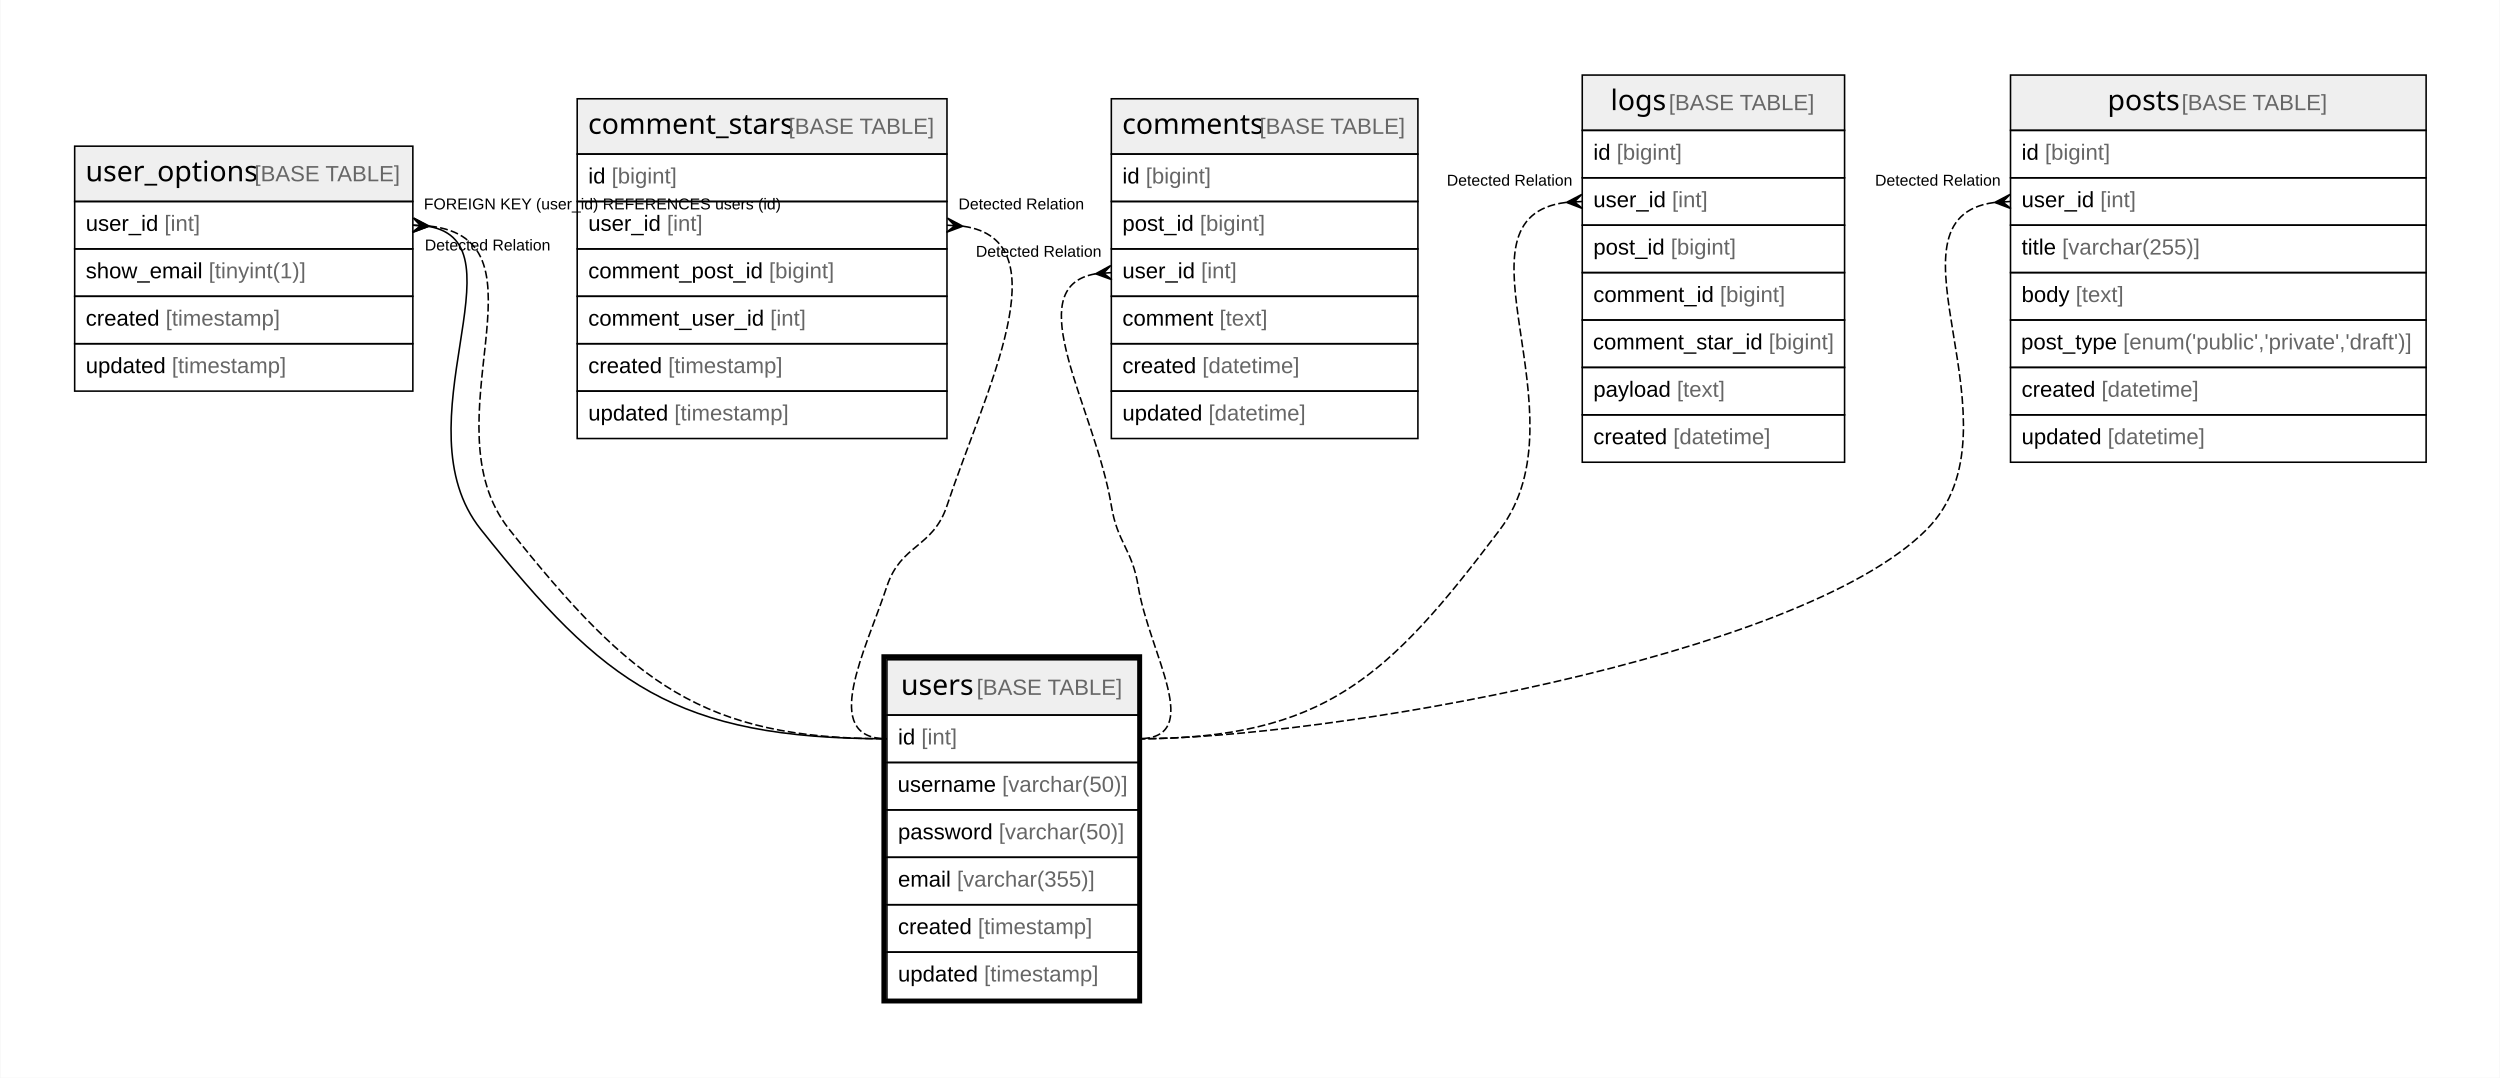
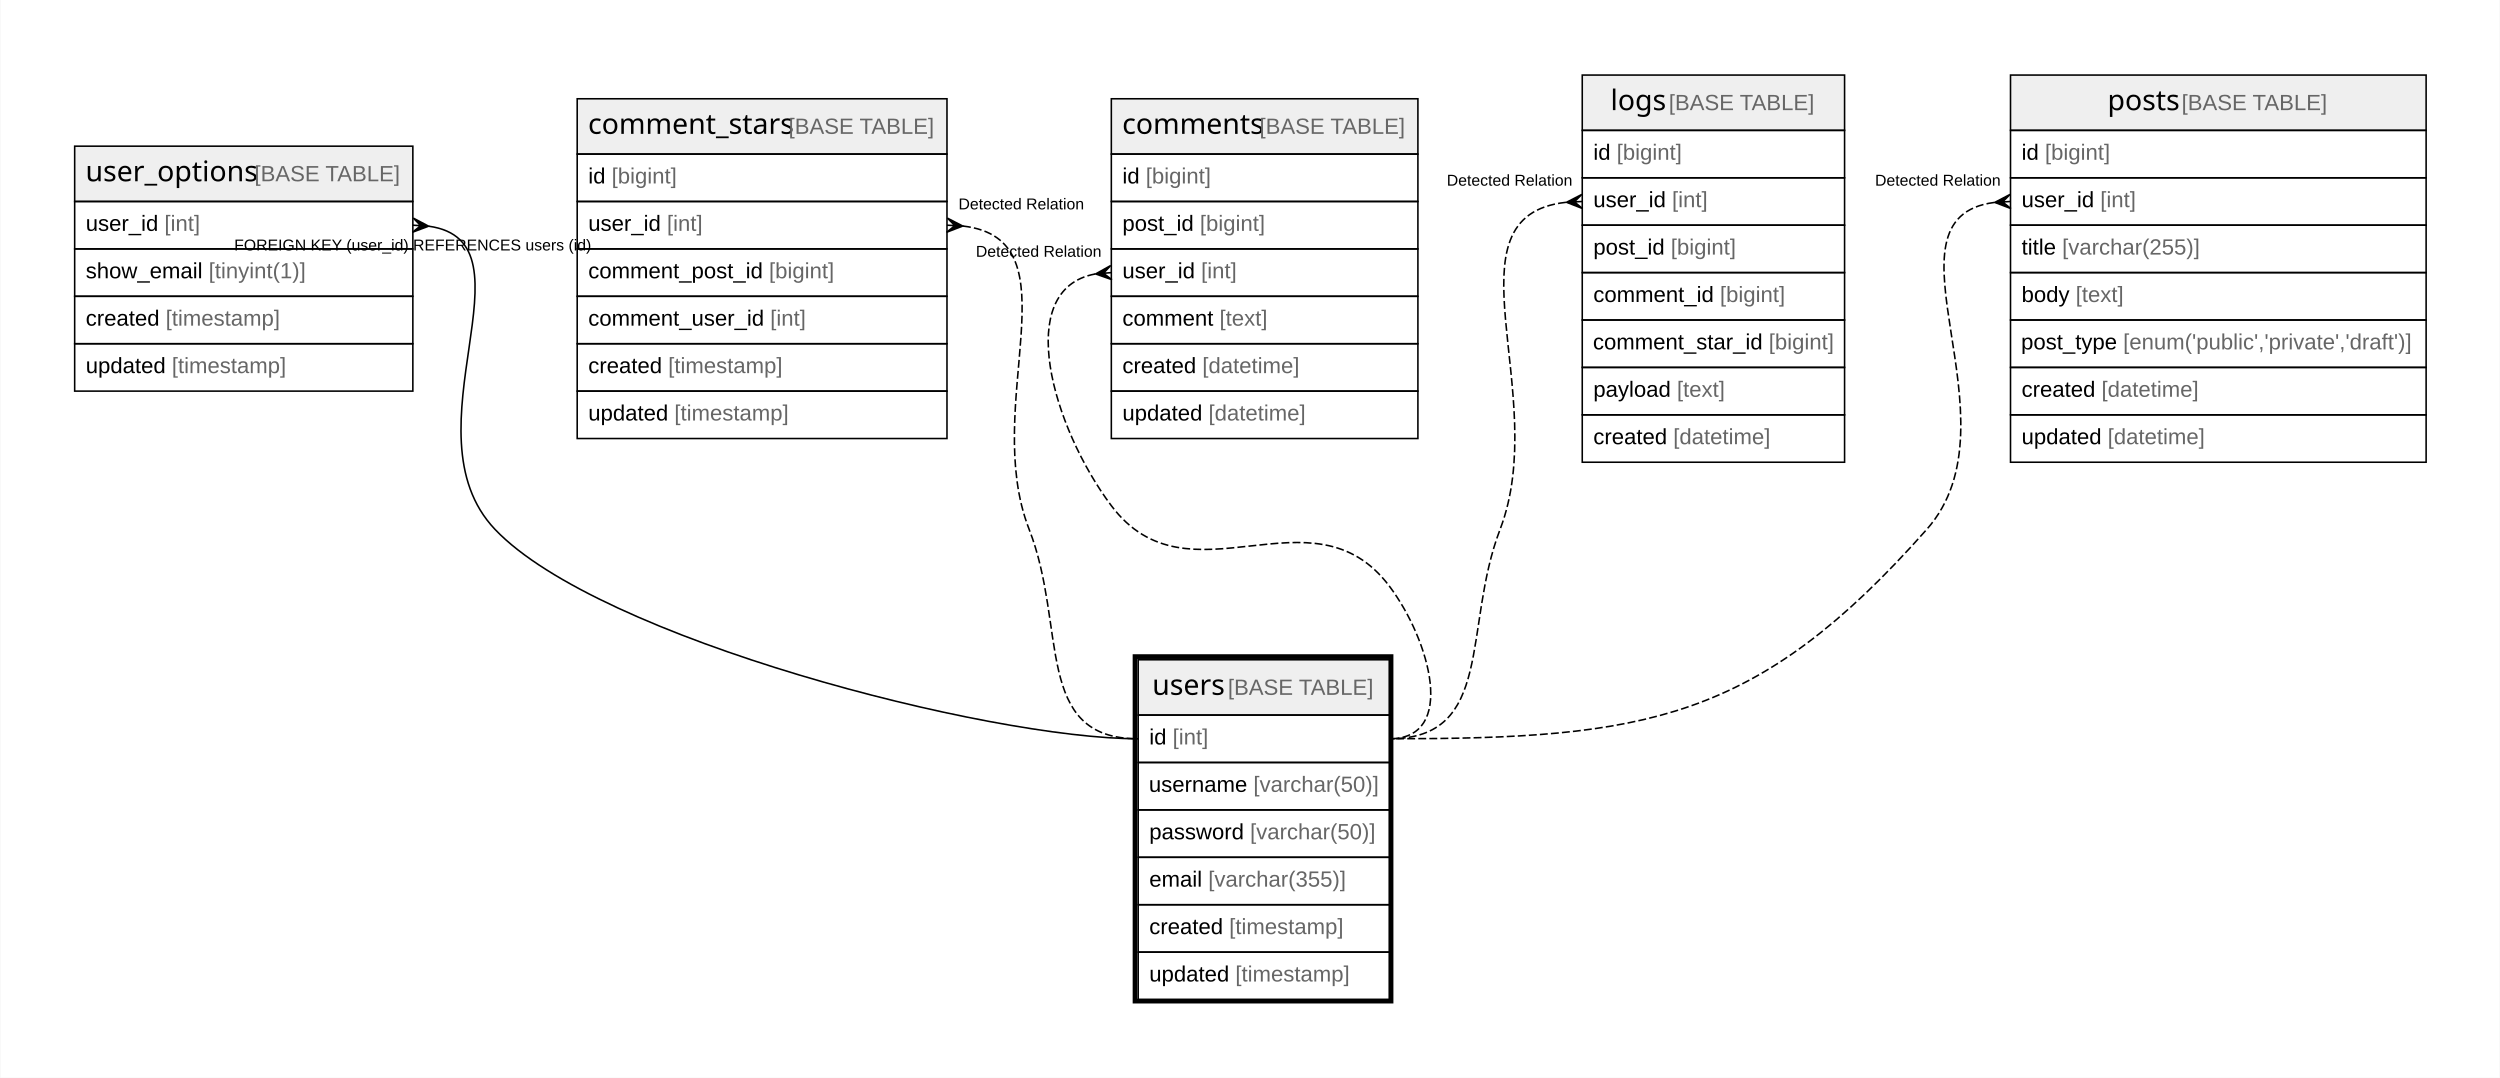
<svg xmlns="http://www.w3.org/2000/svg" width="1582pt" height="682pt" viewBox="0.00 0.00 1581.50 682.00">
  <g id="graph0" class="graph" transform="scale(1 1) rotate(0) translate(4 678)">
    <polygon fill="#ffffff" stroke="transparent" points="-4,4 -4,-678 1577.5,-678 1577.5,4 -4,4" />
    <g id="node1" class="node">
-       <polygon fill="#efefef" stroke="transparent" points="557,-225.5 557,-260.5 716,-260.5 716,-225.5 557,-225.5" />
-       <polygon fill="none" stroke="#000000" points="557,-225.5 557,-260.5 716,-260.5 716,-225.5 557,-225.5" />
-       <text text-anchor="start" x="565.871" y="-238.3" font-family="Arial Bold" font-size="18.00" fill="#000000">users</text>
-       <text text-anchor="start" x="609.875" y="-238.3" font-family="Arial" font-size="14.00" fill="#000000"> </text>
-       <text text-anchor="start" x="613.766" y="-238.3" font-family="Arial" font-size="14.00" fill="#666666">[BASE TABLE]</text>
-       <polygon fill="none" stroke="#000000" points="557,-195.5 557,-225.5 716,-225.5 716,-195.5 557,-195.5" />
-       <text text-anchor="start" x="564" y="-206.9" font-family="Arial" font-size="14.00" fill="#000000">id </text>
-       <text text-anchor="start" x="578.78" y="-206.9" font-family="Arial" font-size="14.00" fill="#666666">[int]</text>
-       <polygon fill="none" stroke="#000000" points="557,-165.5 557,-195.5 716,-195.5 716,-165.5 557,-165.5" />
-       <text text-anchor="start" x="563.769" y="-176.9" font-family="Arial" font-size="14.00" fill="#000000">username </text>
-       <text text-anchor="start" x="629.894" y="-176.9" font-family="Arial" font-size="14.00" fill="#666666">[varchar(50)]</text>
-       <polygon fill="none" stroke="#000000" points="557,-135.5 557,-165.5 716,-165.5 716,-135.5 557,-135.5" />
-       <text text-anchor="start" x="564" y="-146.9" font-family="Arial" font-size="14.00" fill="#000000">password </text>
-       <text text-anchor="start" x="627.788" y="-146.9" font-family="Arial" font-size="14.00" fill="#666666">[varchar(50)]</text>
-       <polygon fill="none" stroke="#000000" points="557,-105.5 557,-135.5 716,-135.5 716,-105.5 557,-105.5" />
-       <text text-anchor="start" x="564" y="-116.9" font-family="Arial" font-size="14.00" fill="#000000">email </text>
-       <text text-anchor="start" x="601.33" y="-116.9" font-family="Arial" font-size="14.00" fill="#666666">[varchar(355)]</text>
-       <polygon fill="none" stroke="#000000" points="557,-75.5 557,-105.5 716,-105.5 716,-75.5 557,-75.5" />
-       <text text-anchor="start" x="564" y="-86.9" font-family="Arial" font-size="14.00" fill="#000000">created </text>
-       <text text-anchor="start" x="614.572" y="-86.9" font-family="Arial" font-size="14.00" fill="#666666">[timestamp]</text>
-       <polygon fill="none" stroke="#000000" points="557,-45.5 557,-75.5 716,-75.5 716,-45.5 557,-45.5" />
-       <text text-anchor="start" x="564" y="-56.9" font-family="Arial" font-size="14.00" fill="#000000">updated </text>
-       <text text-anchor="start" x="618.477" y="-56.9" font-family="Arial" font-size="14.00" fill="#666666">[timestamp]</text>
-       <polygon fill="none" stroke="#000000" stroke-width="3" points="555,-44.5 555,-262.5 717,-262.5 717,-44.5 555,-44.5" />
+       <polygon fill="#efefef" stroke="transparent" points="716,-225.5 716,-260.5 875,-260.5 875,-225.5 716,-225.5" />
+       <polygon fill="none" stroke="#000000" points="716,-225.5 716,-260.5 875,-260.5 875,-225.5 716,-225.5" />
+       <text text-anchor="start" x="724.871" y="-238.3" font-family="Arial Bold" font-size="18.00" fill="#000000">users</text>
+       <text text-anchor="start" x="768.875" y="-238.3" font-family="Arial" font-size="14.00" fill="#000000"> </text>
+       <text text-anchor="start" x="772.766" y="-238.3" font-family="Arial" font-size="14.00" fill="#666666">[BASE TABLE]</text>
+       <polygon fill="none" stroke="#000000" points="716,-195.5 716,-225.5 875,-225.5 875,-195.5 716,-195.5" />
+       <text text-anchor="start" x="723" y="-206.9" font-family="Arial" font-size="14.00" fill="#000000">id </text>
+       <text text-anchor="start" x="737.78" y="-206.9" font-family="Arial" font-size="14.00" fill="#666666">[int]</text>
+       <polygon fill="none" stroke="#000000" points="716,-165.5 716,-195.5 875,-195.5 875,-165.5 716,-165.5" />
+       <text text-anchor="start" x="722.769" y="-176.9" font-family="Arial" font-size="14.00" fill="#000000">username </text>
+       <text text-anchor="start" x="788.894" y="-176.9" font-family="Arial" font-size="14.00" fill="#666666">[varchar(50)]</text>
+       <polygon fill="none" stroke="#000000" points="716,-135.5 716,-165.5 875,-165.5 875,-135.5 716,-135.5" />
+       <text text-anchor="start" x="723" y="-146.9" font-family="Arial" font-size="14.00" fill="#000000">password </text>
+       <text text-anchor="start" x="786.788" y="-146.9" font-family="Arial" font-size="14.00" fill="#666666">[varchar(50)]</text>
+       <polygon fill="none" stroke="#000000" points="716,-105.5 716,-135.5 875,-135.5 875,-105.5 716,-105.5" />
+       <text text-anchor="start" x="723" y="-116.9" font-family="Arial" font-size="14.00" fill="#000000">email </text>
+       <text text-anchor="start" x="760.33" y="-116.9" font-family="Arial" font-size="14.00" fill="#666666">[varchar(355)]</text>
+       <polygon fill="none" stroke="#000000" points="716,-75.5 716,-105.5 875,-105.5 875,-75.5 716,-75.5" />
+       <text text-anchor="start" x="723" y="-86.9" font-family="Arial" font-size="14.00" fill="#000000">created </text>
+       <text text-anchor="start" x="773.572" y="-86.9" font-family="Arial" font-size="14.00" fill="#666666">[timestamp]</text>
+       <polygon fill="none" stroke="#000000" points="716,-45.5 716,-75.5 875,-75.5 875,-45.5 716,-45.5" />
+       <text text-anchor="start" x="723" y="-56.9" font-family="Arial" font-size="14.00" fill="#000000">updated </text>
+       <text text-anchor="start" x="777.477" y="-56.9" font-family="Arial" font-size="14.00" fill="#666666">[timestamp]</text>
+       <polygon fill="none" stroke="#000000" stroke-width="3" points="714,-44.5 714,-262.5 876,-262.5 876,-44.5 714,-44.5" />
    </g>
    <g id="node2" class="node">
      <polygon fill="#efefef" stroke="transparent" points="43,-550.5 43,-585.5 257,-585.5 257,-550.5 43,-550.5" />
      <polygon fill="none" stroke="#000000" points="43,-550.5 43,-585.5 257,-585.5 257,-550.5 43,-550.5" />
      <text text-anchor="start" x="49.857" y="-563.3" font-family="Arial Bold" font-size="18.00" fill="#000000">user_options</text>
      <text text-anchor="start" x="152.889" y="-563.3" font-family="Arial" font-size="14.00" fill="#000000"> </text>
      <text text-anchor="start" x="156.78" y="-563.3" font-family="Arial" font-size="14.00" fill="#666666">[BASE TABLE]</text>
      <polygon fill="none" stroke="#000000" points="43,-520.5 43,-550.5 257,-550.5 257,-520.5 43,-520.5" />
      <text text-anchor="start" x="50" y="-531.9" font-family="Arial" font-size="14.00" fill="#000000">user_id </text>
      <text text-anchor="start" x="99.788" y="-531.9" font-family="Arial" font-size="14.00" fill="#666666">[int]</text>
      <polygon fill="none" stroke="#000000" points="43,-490.5 43,-520.5 257,-520.5 257,-490.5 43,-490.5" />
      <text text-anchor="start" x="50" y="-501.9" font-family="Arial" font-size="14.00" fill="#000000">show_email </text>
      <text text-anchor="start" x="127.784" y="-501.9" font-family="Arial" font-size="14.00" fill="#666666">[tinyint(1)]</text>
      <polygon fill="none" stroke="#000000" points="43,-460.5 43,-490.5 257,-490.5 257,-460.5 43,-460.5" />
      <text text-anchor="start" x="50" y="-471.9" font-family="Arial" font-size="14.00" fill="#000000">created </text>
      <text text-anchor="start" x="100.572" y="-471.9" font-family="Arial" font-size="14.00" fill="#666666">[timestamp]</text>
      <polygon fill="none" stroke="#000000" points="43,-430.5 43,-460.5 257,-460.5 257,-430.5 43,-430.5" />
      <text text-anchor="start" x="50" y="-441.9" font-family="Arial" font-size="14.00" fill="#000000">updated </text>
      <text text-anchor="start" x="104.477" y="-441.9" font-family="Arial" font-size="14.00" fill="#666666">[timestamp]</text>
    </g>
    <g id="edge1" class="edge">
-       <path fill="none" stroke="#000000" d="M267.1,-534.707C328.339,-524.073 247.416,-409.104 300,-343 377.796,-245.201 423.033,-210.5 557,-210.5" />
-       <polygon fill="#000000" stroke="#000000" points="266.969,-534.717 256.647,-531.014 261.985,-535.108 257,-535.5 257,-535.5 257,-535.5 261.985,-535.108 257.353,-539.986 266.969,-534.717 266.969,-534.717" />
-       <text text-anchor="start" x="263.945" y="-545.5" font-family="Arial" font-size="10.00" fill="#000000">FOREIGN KEY (user_id) REFERENCES users (id)</text>
-     </g>
-     <g id="edge6" class="edge">
-       <path fill="none" stroke="#000000" stroke-dasharray="5,2" d="M267.339,-534.975C347.85,-526.207 264.929,-409.716 318,-343 395.72,-245.296 440.944,-210.568 556.66,-210.5" />
-       <polygon fill="#000000" stroke="#000000" points="267.272,-534.978 257.051,-531.006 262.279,-535.239 257.286,-535.5 257.286,-535.5 257.286,-535.5 262.279,-535.239 257.52,-539.994 267.272,-534.978 267.272,-534.978" />
-       <text text-anchor="start" x="264.553" y="-519.5" font-family="Arial" font-size="10.00" fill="#000000">Detected Relation</text>
+       <path fill="none" stroke="#000000" d="M266.988,-534.866C337.877,-525.086 250.454,-404.605 309,-343 374.524,-274.053 620.883,-210.5 716,-210.5" />
+       <polygon fill="#000000" stroke="#000000" points="266.98,-534.866 256.715,-531.009 261.99,-535.183 257,-535.5 257,-535.5 257,-535.5 261.99,-535.183 257.285,-539.991 266.98,-534.866 266.98,-534.866" />
+       <text text-anchor="start" x="143.945" y="-519.5" font-family="Arial" font-size="10.00" fill="#000000">FOREIGN KEY (user_id) REFERENCES users (id)</text>
    </g>
    <g id="node3" class="node">
      <polygon fill="#efefef" stroke="transparent" points="361,-580.5 361,-615.5 595,-615.5 595,-580.5 361,-580.5" />
      <polygon fill="none" stroke="#000000" points="361,-580.5 361,-615.5 595,-615.5 595,-580.5 361,-580.5" />
      <text text-anchor="start" x="367.867" y="-593.3" font-family="Arial Bold" font-size="18.00" fill="#000000">comment_stars</text>
      <text text-anchor="start" x="490.879" y="-593.3" font-family="Arial" font-size="14.00" fill="#000000"> </text>
      <text text-anchor="start" x="494.77" y="-593.3" font-family="Arial" font-size="14.00" fill="#666666">[BASE TABLE]</text>
      <polygon fill="none" stroke="#000000" points="361,-550.5 361,-580.5 595,-580.5 595,-550.5 361,-550.5" />
      <text text-anchor="start" x="368" y="-561.9" font-family="Arial" font-size="14.00" fill="#000000">id </text>
      <text text-anchor="start" x="382.78" y="-561.9" font-family="Arial" font-size="14.00" fill="#666666">[bigint]</text>
      <polygon fill="none" stroke="#000000" points="361,-520.5 361,-550.5 595,-550.5 595,-520.5 361,-520.5" />
      <text text-anchor="start" x="368" y="-531.9" font-family="Arial" font-size="14.00" fill="#000000">user_id </text>
      <text text-anchor="start" x="417.788" y="-531.9" font-family="Arial" font-size="14.00" fill="#666666">[int]</text>
      <polygon fill="none" stroke="#000000" points="361,-490.5 361,-520.5 595,-520.5 595,-490.5 361,-490.5" />
      <text text-anchor="start" x="368" y="-501.9" font-family="Arial" font-size="14.00" fill="#000000">comment_post_id </text>
      <text text-anchor="start" x="482.36" y="-501.9" font-family="Arial" font-size="14.00" fill="#666666">[bigint]</text>
      <polygon fill="none" stroke="#000000" points="361,-460.5 361,-490.5 595,-490.5 595,-460.5 361,-460.5" />
      <text text-anchor="start" x="368" y="-471.9" font-family="Arial" font-size="14.00" fill="#000000">comment_user_id </text>
      <text text-anchor="start" x="483.13" y="-471.9" font-family="Arial" font-size="14.00" fill="#666666">[int]</text>
      <polygon fill="none" stroke="#000000" points="361,-430.5 361,-460.5 595,-460.5 595,-430.5 361,-430.5" />
      <text text-anchor="start" x="368" y="-441.9" font-family="Arial" font-size="14.00" fill="#000000">created </text>
      <text text-anchor="start" x="418.572" y="-441.9" font-family="Arial" font-size="14.00" fill="#666666">[timestamp]</text>
      <polygon fill="none" stroke="#000000" points="361,-400.5 361,-430.5 595,-430.5 595,-400.5 361,-400.5" />
      <text text-anchor="start" x="368" y="-411.9" font-family="Arial" font-size="14.00" fill="#000000">updated </text>
      <text text-anchor="start" x="422.477" y="-411.9" font-family="Arial" font-size="14.00" fill="#666666">[timestamp]</text>
    </g>
    <g id="edge2" class="edge">
-       <path fill="none" stroke="#000000" stroke-dasharray="5,2" d="M605.234,-534.837C668.885,-525.94 618.665,-429.37 595,-358 586.103,-331.17 565.897,-333.83 557,-307 543.501,-266.291 514.111,-210.5 557,-210.5" />
-       <polygon fill="#000000" stroke="#000000" points="604.979,-534.853 594.709,-531.009 599.99,-535.177 595,-535.5 595,-535.5 595,-535.5 599.99,-535.177 595.291,-539.991 604.979,-534.853 604.979,-534.853" />
+       <path fill="none" stroke="#000000" stroke-dasharray="5,2" d="M605.128,-534.955C678.146,-526.528 616.111,-422.175 647,-343 671.132,-281.145 649.605,-210.5 716,-210.5" />
+       <polygon fill="#000000" stroke="#000000" points="604.986,-534.962 594.758,-531.006 599.993,-535.231 595,-535.5 595,-535.5 595,-535.5 599.993,-535.231 595.242,-539.994 604.986,-534.962 604.986,-534.962" />
      <text text-anchor="start" x="602.268" y="-545.5" font-family="Arial" font-size="10.00" fill="#000000">Detected Relation</text>
    </g>
    <g id="node4" class="node">
      <polygon fill="#efefef" stroke="transparent" points="699,-580.5 699,-615.5 893,-615.5 893,-580.5 699,-580.5" />
      <polygon fill="none" stroke="#000000" points="699,-580.5 699,-615.5 893,-615.5 893,-580.5 699,-580.5" />
      <text text-anchor="start" x="705.87" y="-593.3" font-family="Arial Bold" font-size="18.00" fill="#000000">comments</text>
      <text text-anchor="start" x="788.876" y="-593.3" font-family="Arial" font-size="14.00" fill="#000000"> </text>
      <text text-anchor="start" x="792.766" y="-593.3" font-family="Arial" font-size="14.00" fill="#666666">[BASE TABLE]</text>
      <polygon fill="none" stroke="#000000" points="699,-550.5 699,-580.5 893,-580.5 893,-550.5 699,-550.5" />
      <text text-anchor="start" x="706" y="-561.9" font-family="Arial" font-size="14.00" fill="#000000">id </text>
      <text text-anchor="start" x="720.78" y="-561.9" font-family="Arial" font-size="14.00" fill="#666666">[bigint]</text>
      <polygon fill="none" stroke="#000000" points="699,-520.5 699,-550.5 893,-550.5 893,-520.5 699,-520.5" />
      <text text-anchor="start" x="706" y="-531.9" font-family="Arial" font-size="14.00" fill="#000000">post_id </text>
      <text text-anchor="start" x="755.018" y="-531.9" font-family="Arial" font-size="14.00" fill="#666666">[bigint]</text>
      <polygon fill="none" stroke="#000000" points="699,-490.5 699,-520.5 893,-520.5 893,-490.5 699,-490.5" />
      <text text-anchor="start" x="706" y="-501.9" font-family="Arial" font-size="14.00" fill="#000000">user_id </text>
      <text text-anchor="start" x="755.788" y="-501.9" font-family="Arial" font-size="14.00" fill="#666666">[int]</text>
      <polygon fill="none" stroke="#000000" points="699,-460.5 699,-490.5 893,-490.5 893,-460.5 699,-460.5" />
      <text text-anchor="start" x="706" y="-471.9" font-family="Arial" font-size="14.00" fill="#000000">comment </text>
      <text text-anchor="start" x="767.45" y="-471.9" font-family="Arial" font-size="14.00" fill="#666666">[text]</text>
      <polygon fill="none" stroke="#000000" points="699,-430.5 699,-460.5 893,-460.5 893,-430.5 699,-430.5" />
      <text text-anchor="start" x="706" y="-441.9" font-family="Arial" font-size="14.00" fill="#000000">created </text>
      <text text-anchor="start" x="756.572" y="-441.9" font-family="Arial" font-size="14.00" fill="#666666">[datetime]</text>
      <polygon fill="none" stroke="#000000" points="699,-400.5 699,-430.5 893,-430.5 893,-400.5 699,-400.5" />
      <text text-anchor="start" x="706" y="-411.9" font-family="Arial" font-size="14.00" fill="#000000">updated </text>
      <text text-anchor="start" x="760.477" y="-411.9" font-family="Arial" font-size="14.00" fill="#666666">[datetime]</text>
    </g>
    <g id="edge3" class="edge">
-       <path fill="none" stroke="#000000" stroke-dasharray="5,2" d="M688.991,-504.721C639.538,-496.179 689.094,-419.044 699,-358 702.827,-334.416 712.173,-330.584 716,-307 722.87,-264.665 758.889,-210.5 716,-210.5" />
-       <polygon fill="#000000" stroke="#000000" points="689.03,-504.724 698.651,-509.986 694.015,-505.112 699,-505.5 699,-505.5 699,-505.5 694.015,-505.112 699.349,-501.014 689.03,-504.724 689.03,-504.724" />
+       <path fill="none" stroke="#000000" stroke-dasharray="5,2" d="M688.729,-504.61C636.452,-494.865 661.851,-407.442 699,-358 747.921,-292.891 826.079,-372.109 875,-307 900.763,-272.711 917.889,-210.5 875,-210.5" />
+       <polygon fill="#000000" stroke="#000000" points="689.037,-504.637 698.611,-509.983 694.019,-505.068 699,-505.5 699,-505.5 699,-505.5 694.019,-505.068 699.389,-501.017 689.037,-504.637 689.037,-504.637" />
      <text text-anchor="start" x="613.268" y="-515.5" font-family="Arial" font-size="10.00" fill="#000000">Detected Relation</text>
    </g>
    <g id="node5" class="node">
      <polygon fill="#efefef" stroke="transparent" points="997,-595.5 997,-630.5 1163,-630.5 1163,-595.5 997,-595.5" />
      <polygon fill="none" stroke="#000000" points="997,-595.5 997,-630.5 1163,-630.5 1163,-595.5 997,-595.5" />
      <text text-anchor="start" x="1014.87" y="-608.3" font-family="Arial Bold" font-size="18.00" fill="#000000">logs</text>
      <text text-anchor="start" x="1047.876" y="-608.3" font-family="Arial" font-size="14.00" fill="#000000"> </text>
      <text text-anchor="start" x="1051.767" y="-608.3" font-family="Arial" font-size="14.00" fill="#666666">[BASE TABLE]</text>
      <polygon fill="none" stroke="#000000" points="997,-565.5 997,-595.5 1163,-595.5 1163,-565.5 997,-565.5" />
      <text text-anchor="start" x="1004" y="-576.9" font-family="Arial" font-size="14.00" fill="#000000">id </text>
      <text text-anchor="start" x="1018.78" y="-576.9" font-family="Arial" font-size="14.00" fill="#666666">[bigint]</text>
      <polygon fill="none" stroke="#000000" points="997,-535.5 997,-565.5 1163,-565.5 1163,-535.5 997,-535.5" />
      <text text-anchor="start" x="1004" y="-546.9" font-family="Arial" font-size="14.00" fill="#000000">user_id </text>
      <text text-anchor="start" x="1053.788" y="-546.9" font-family="Arial" font-size="14.00" fill="#666666">[int]</text>
      <polygon fill="none" stroke="#000000" points="997,-505.5 997,-535.5 1163,-535.5 1163,-505.5 997,-505.5" />
      <text text-anchor="start" x="1004" y="-516.9" font-family="Arial" font-size="14.00" fill="#000000">post_id </text>
      <text text-anchor="start" x="1053.018" y="-516.9" font-family="Arial" font-size="14.00" fill="#666666">[bigint]</text>
      <polygon fill="none" stroke="#000000" points="997,-475.5 997,-505.5 1163,-505.5 1163,-475.5 997,-475.5" />
      <text text-anchor="start" x="1004" y="-486.9" font-family="Arial" font-size="14.00" fill="#000000">comment_id </text>
      <text text-anchor="start" x="1084.122" y="-486.9" font-family="Arial" font-size="14.00" fill="#666666">[bigint]</text>
      <polygon fill="none" stroke="#000000" points="997,-445.5 997,-475.5 1163,-475.5 1163,-445.5 997,-445.5" />
      <text text-anchor="start" x="1003.764" y="-456.9" font-family="Arial" font-size="14.00" fill="#000000">comment_star_id </text>
      <text text-anchor="start" x="1115.003" y="-456.9" font-family="Arial" font-size="14.00" fill="#666666">[bigint]</text>
      <polygon fill="none" stroke="#000000" points="997,-415.5 997,-445.5 1163,-445.5 1163,-415.5 997,-415.5" />
      <text text-anchor="start" x="1004" y="-426.9" font-family="Arial" font-size="14.00" fill="#000000">payload </text>
      <text text-anchor="start" x="1056.91" y="-426.9" font-family="Arial" font-size="14.00" fill="#666666">[text]</text>
      <polygon fill="none" stroke="#000000" points="997,-385.5 997,-415.5 1163,-415.5 1163,-385.5 997,-385.5" />
      <text text-anchor="start" x="1004" y="-396.9" font-family="Arial" font-size="14.00" fill="#000000">created </text>
      <text text-anchor="start" x="1054.572" y="-396.9" font-family="Arial" font-size="14.00" fill="#666666">[datetime]</text>
    </g>
    <g id="edge4" class="edge">
-       <path fill="none" stroke="#000000" stroke-dasharray="5,2" d="M986.732,-549.909C909.522,-540.305 999.991,-415.956 945,-343 874.222,-249.1 833.587,-210.5 716,-210.5" />
-       <polygon fill="#000000" stroke="#000000" points="987.016,-549.925 996.741,-554.993 992.008,-550.213 997,-550.5 997,-550.5 997,-550.5 992.008,-550.213 997.259,-546.007 987.016,-549.925 987.016,-549.925" />
+       <path fill="none" stroke="#000000" stroke-dasharray="5,2" d="M986.63,-549.965C907.778,-541.271 977.678,-428.316 945,-343 921.178,-280.804 941.602,-210.5 875,-210.5" />
+       <polygon fill="#000000" stroke="#000000" points="987.013,-549.985 996.768,-554.994 992.007,-550.243 997,-550.5 997,-550.5 997,-550.5 992.007,-550.243 997.232,-546.006 987.013,-549.985 987.013,-549.985" />
      <text text-anchor="start" x="911.268" y="-560.5" font-family="Arial" font-size="10.00" fill="#000000">Detected Relation</text>
    </g>
    <g id="node6" class="node">
      <polygon fill="#efefef" stroke="transparent" points="1268,-595.5 1268,-630.5 1531,-630.5 1531,-595.5 1268,-595.5" />
      <polygon fill="none" stroke="#000000" points="1268,-595.5 1268,-630.5 1531,-630.5 1531,-595.5 1268,-595.5" />
      <text text-anchor="start" x="1329.366" y="-608.3" font-family="Arial Bold" font-size="18.00" fill="#000000">posts</text>
      <text text-anchor="start" x="1372.38" y="-608.3" font-family="Arial" font-size="14.00" fill="#000000"> </text>
      <text text-anchor="start" x="1376.271" y="-608.3" font-family="Arial" font-size="14.00" fill="#666666">[BASE TABLE]</text>
      <polygon fill="none" stroke="#000000" points="1268,-565.5 1268,-595.5 1531,-595.5 1531,-565.5 1268,-565.5" />
      <text text-anchor="start" x="1275" y="-576.9" font-family="Arial" font-size="14.00" fill="#000000">id </text>
      <text text-anchor="start" x="1289.78" y="-576.9" font-family="Arial" font-size="14.00" fill="#666666">[bigint]</text>
      <polygon fill="none" stroke="#000000" points="1268,-535.5 1268,-565.5 1531,-565.5 1531,-535.5 1268,-535.5" />
      <text text-anchor="start" x="1275" y="-546.9" font-family="Arial" font-size="14.00" fill="#000000">user_id </text>
      <text text-anchor="start" x="1324.788" y="-546.9" font-family="Arial" font-size="14.00" fill="#666666">[int]</text>
      <polygon fill="none" stroke="#000000" points="1268,-505.5 1268,-535.5 1531,-535.5 1531,-505.5 1268,-505.5" />
      <text text-anchor="start" x="1275" y="-516.9" font-family="Arial" font-size="14.00" fill="#000000">title </text>
      <text text-anchor="start" x="1300.668" y="-516.9" font-family="Arial" font-size="14.00" fill="#666666">[varchar(255)]</text>
      <polygon fill="none" stroke="#000000" points="1268,-475.5 1268,-505.5 1531,-505.5 1531,-475.5 1268,-475.5" />
      <text text-anchor="start" x="1275" y="-486.9" font-family="Arial" font-size="14.00" fill="#000000">body </text>
      <text text-anchor="start" x="1309.238" y="-486.9" font-family="Arial" font-size="14.00" fill="#666666">[text]</text>
      <polygon fill="none" stroke="#000000" points="1268,-445.5 1268,-475.5 1531,-475.5 1531,-445.5 1268,-445.5" />
      <text text-anchor="start" x="1274.697" y="-456.9" font-family="Arial" font-size="14.00" fill="#000000">post_type </text>
      <text text-anchor="start" x="1339.282" y="-456.9" font-family="Arial" font-size="14.00" fill="#666666">[enum('public','private','draft')]</text>
      <polygon fill="none" stroke="#000000" points="1268,-415.5 1268,-445.5 1531,-445.5 1531,-415.5 1268,-415.5" />
      <text text-anchor="start" x="1275" y="-426.9" font-family="Arial" font-size="14.00" fill="#000000">created </text>
      <text text-anchor="start" x="1325.572" y="-426.9" font-family="Arial" font-size="14.00" fill="#666666">[datetime]</text>
      <polygon fill="none" stroke="#000000" points="1268,-385.5 1268,-415.5 1531,-415.5 1531,-385.5 1268,-385.5" />
      <text text-anchor="start" x="1275" y="-396.9" font-family="Arial" font-size="14.00" fill="#000000">updated </text>
      <text text-anchor="start" x="1329.477" y="-396.9" font-family="Arial" font-size="14.00" fill="#666666">[datetime]</text>
    </g>
    <g id="edge5" class="edge">
-       <path fill="none" stroke="#000000" stroke-dasharray="5,2" d="M1257.758,-549.872C1181.077,-539.682 1279.369,-407.981 1215,-343 1134.257,-261.49 830.731,-210.5 716,-210.5" />
-       <polygon fill="#000000" stroke="#000000" points="1258.019,-549.888 1267.725,-554.992 1263.009,-550.194 1268,-550.5 1268,-550.5 1268,-550.5 1263.009,-550.194 1268.275,-546.008 1258.019,-549.888 1258.019,-549.888" />
+       <path fill="none" stroke="#000000" stroke-dasharray="5,2" d="M1257.741,-549.888C1180.785,-539.956 1275.629,-411.484 1215,-343 1107.497,-221.569 1037.18,-210.5 875,-210.5" />
+       <polygon fill="#000000" stroke="#000000" points="1258.018,-549.905 1267.732,-554.992 1263.009,-550.202 1268,-550.5 1268,-550.5 1268,-550.5 1263.009,-550.202 1268.268,-546.008 1258.018,-549.905 1258.018,-549.905" />
      <text text-anchor="start" x="1182.268" y="-560.5" font-family="Arial" font-size="10.00" fill="#000000">Detected Relation</text>
    </g>
  </g>
</svg>
